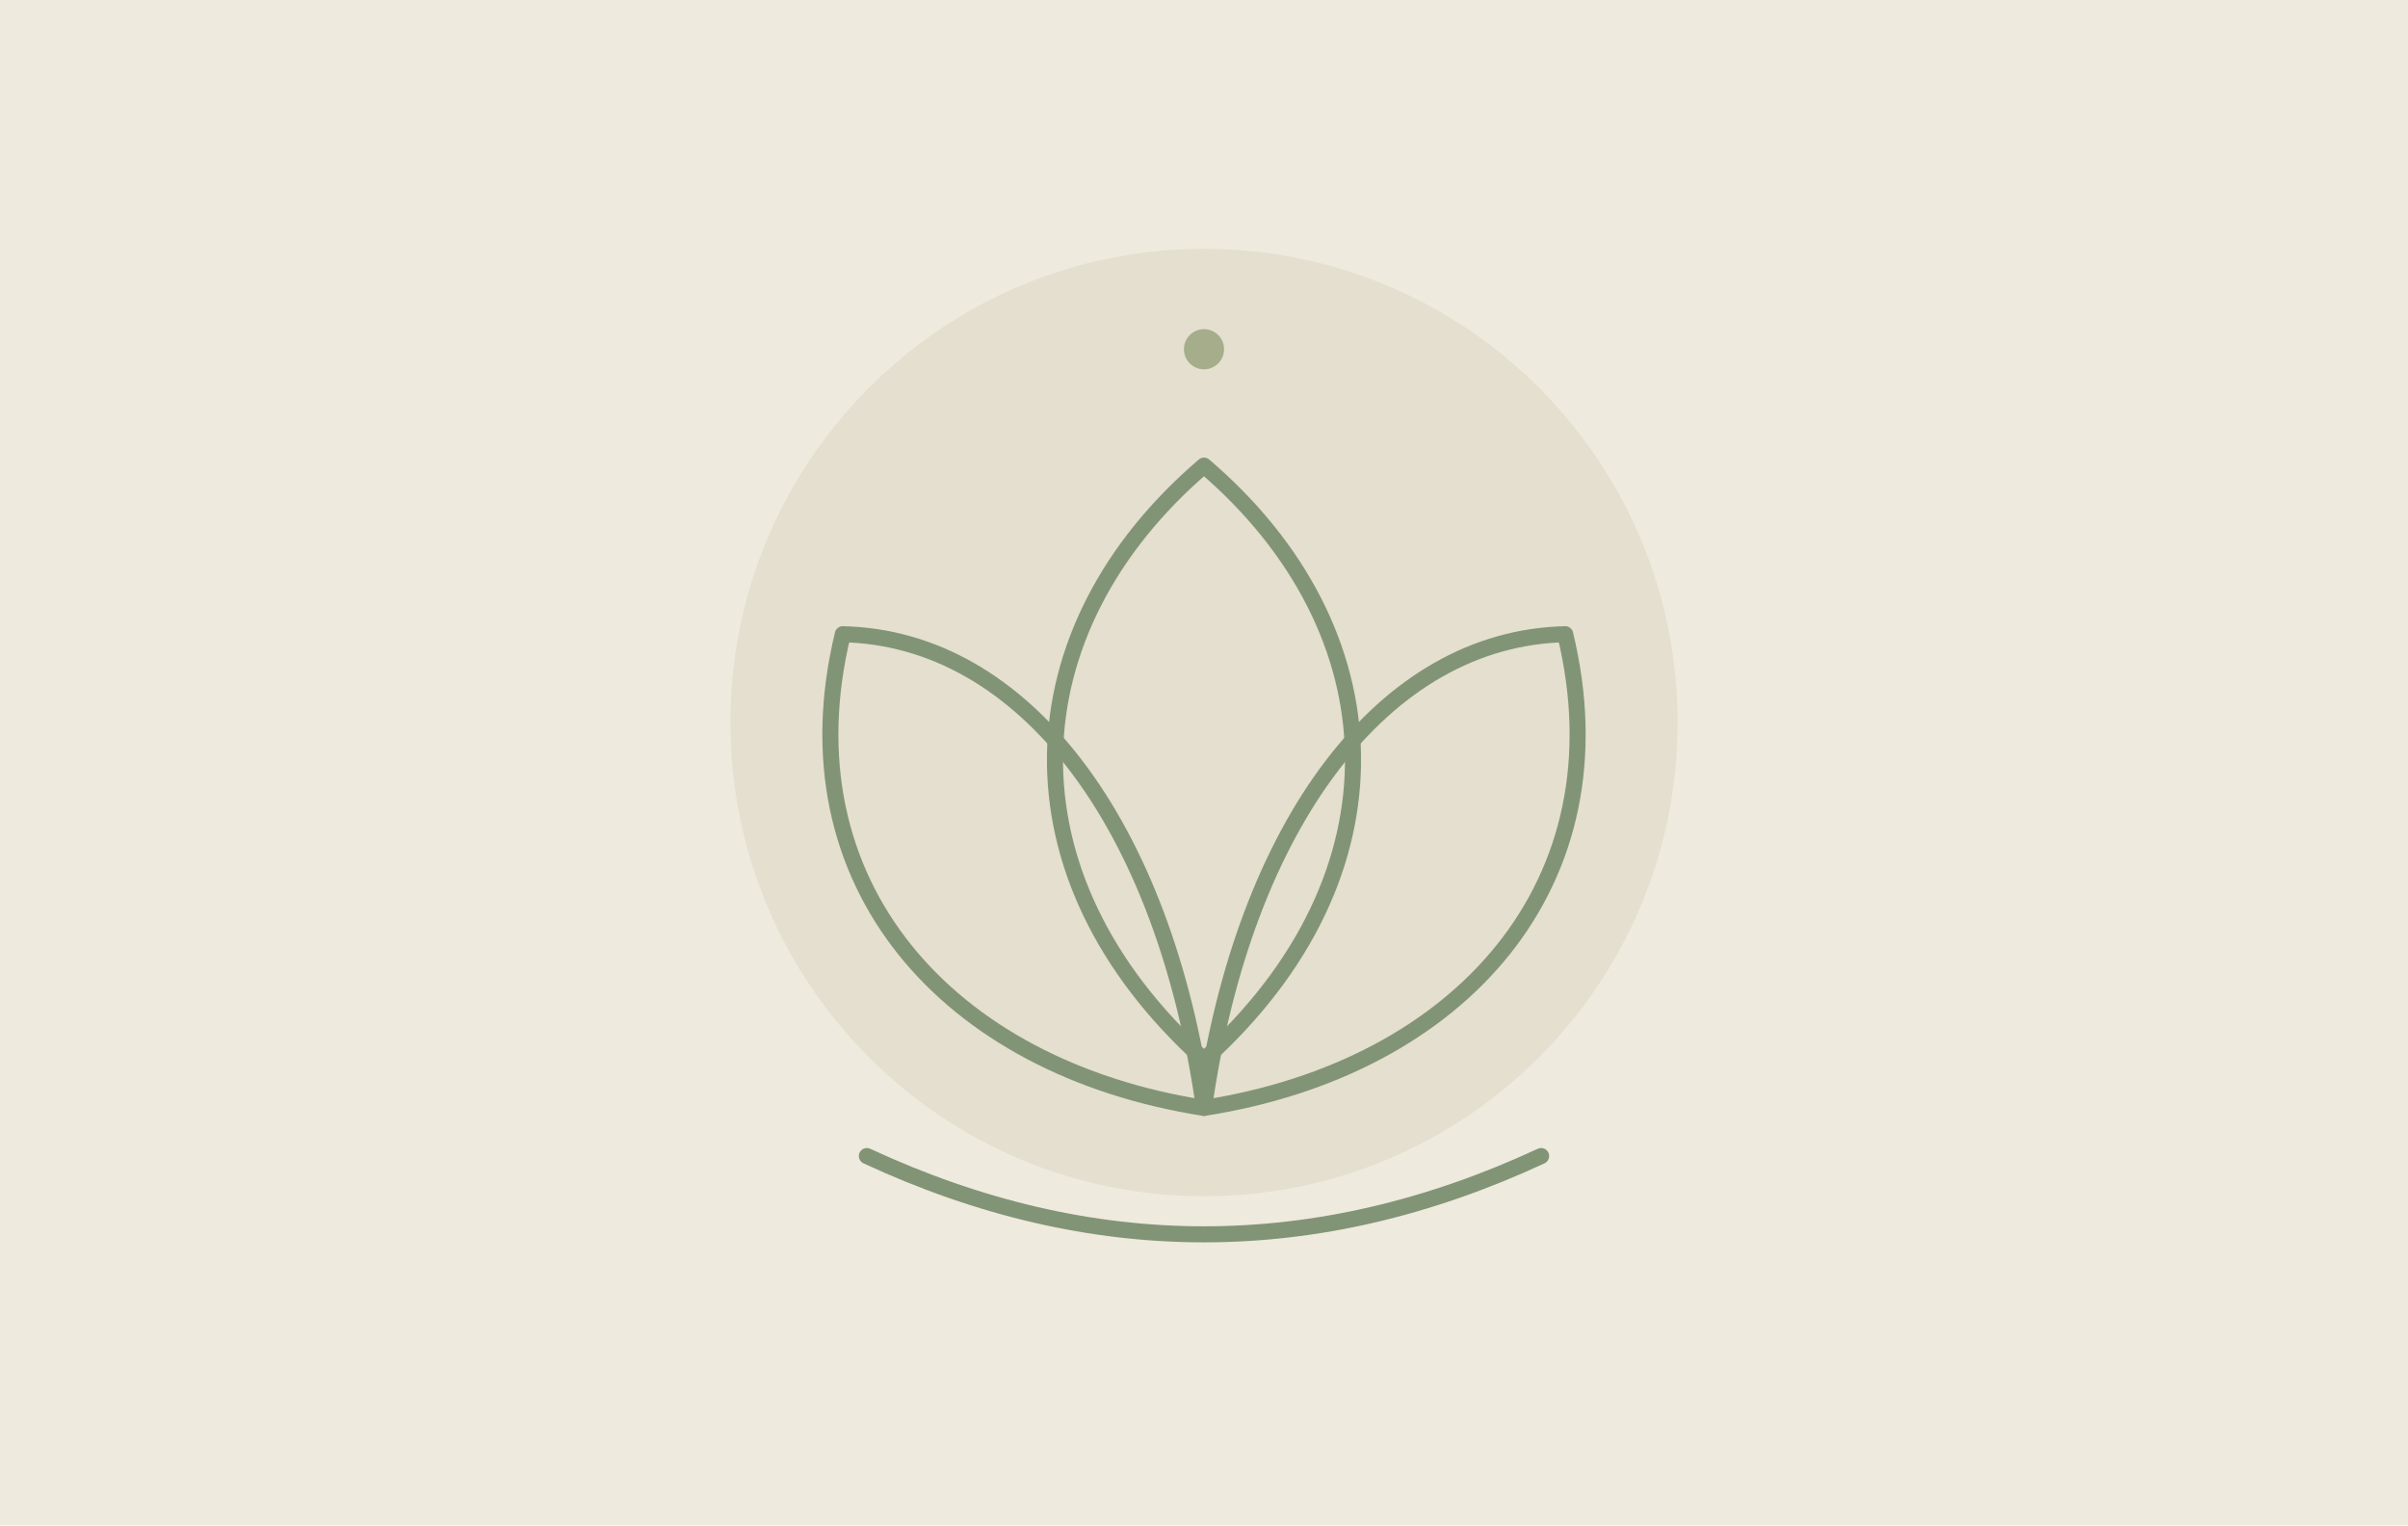
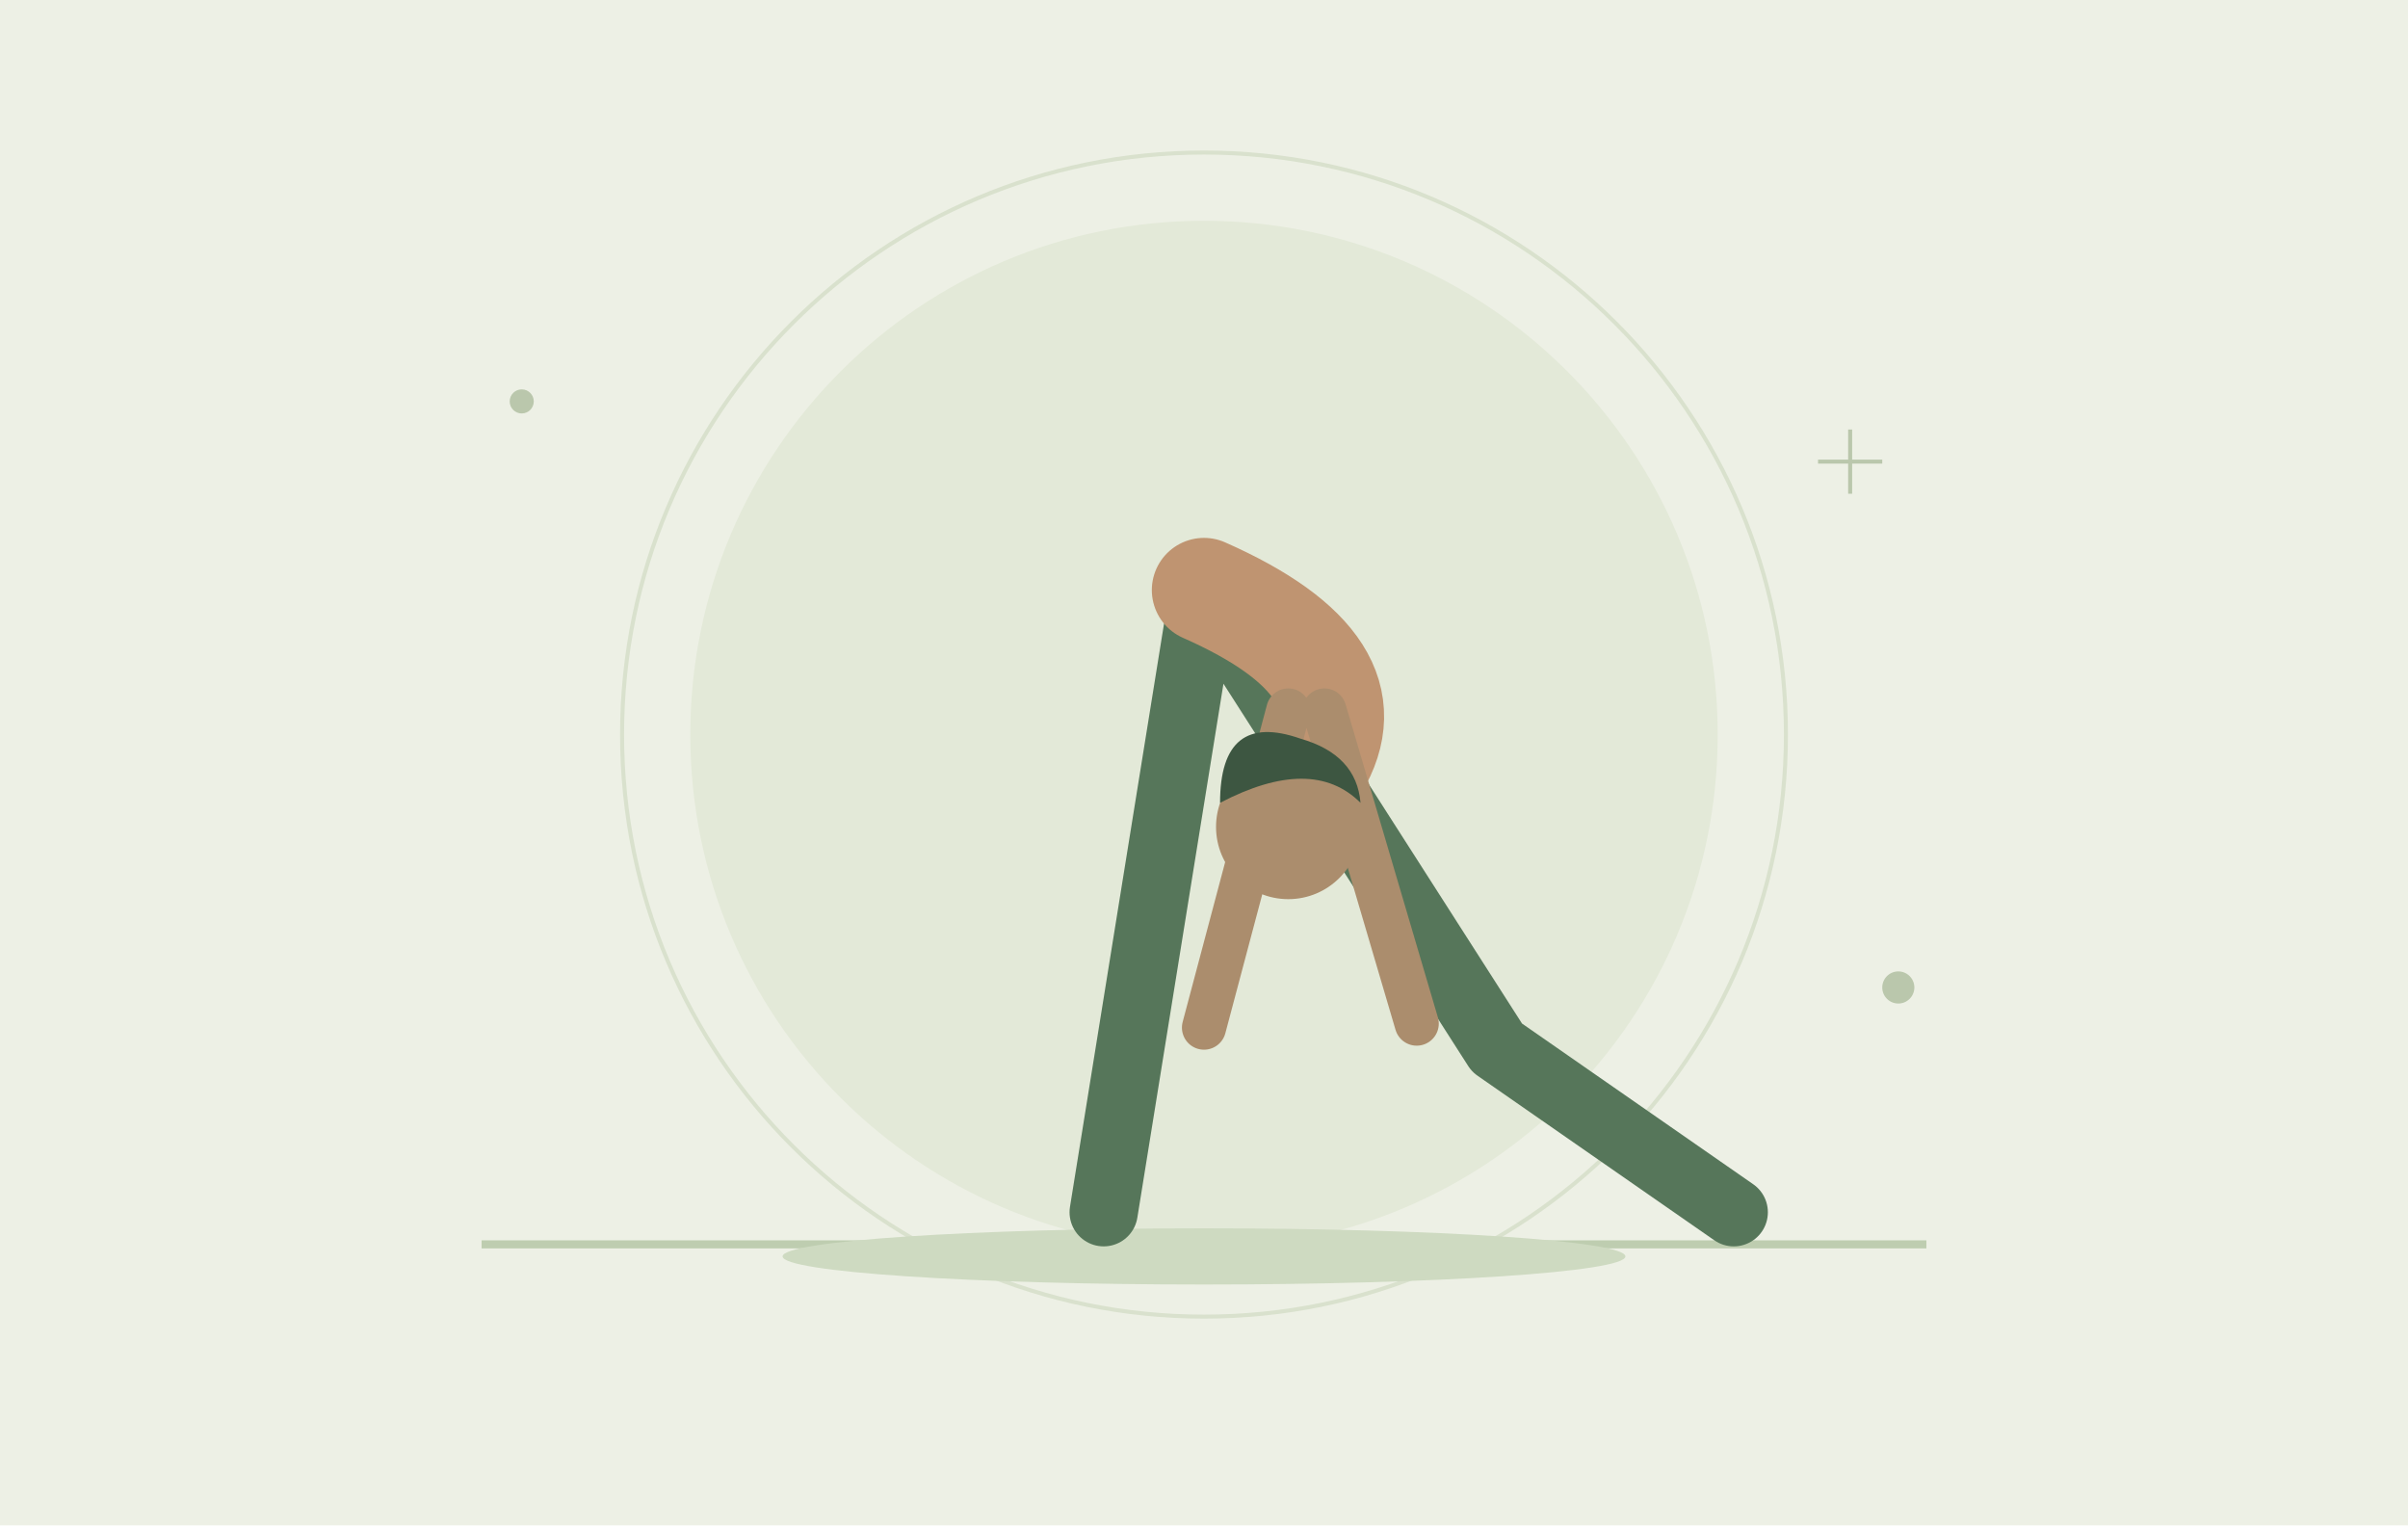
- <svg xmlns="http://www.w3.org/2000/svg" width="600" height="380" viewBox="0 0 600 380">
-   <rect width="600" height="380" fill="#eeeadd" />
-   <circle cx="300" cy="180" r="118" fill="#e4dfce" />
-   <g fill="none" stroke="#829476" stroke-linecap="round" stroke-linejoin="round" stroke-width="4">
-     <path d="M300 276c-64-10-105-56-90-118 45 1 80 47 90 118Z" />
-     <path d="M300 276c64-10 105-56 90-118-45 1-80 47-90 118Z" />
-     <path d="M300 264c-51-46-48-107 0-148 48 41 51 102 0 148Z" />
-     <path d="M216 288q84 39 168 0" />
+ <svg xmlns="http://www.w3.org/2000/svg" width="600" height="380" viewBox="0 0 600 380" role="img">
+   <rect width="600" height="380" fill="#edf0e5" />
+   <circle cx="300" cy="183" r="128" fill="#e3e9d8" />
+   <circle cx="300" cy="183" r="145" fill="none" stroke="#d9e1cd" />
+   <path d="M120 310h360" stroke="#becdb0" stroke-width="2" />
+   <ellipse cx="300" cy="313" rx="105" ry="7" fill="#cedac1" />
+   <g fill="none" stroke-linecap="round" stroke-linejoin="round">
+     <path d="M300 147L275 302M300 147L373 261L432 302" stroke="#56765a" stroke-width="17" />
+     <path d="M300 147Q343 166 328 191" stroke="#bf9471" stroke-width="26" />
+     <path d="M321 177L300 256M330 177L353 255" stroke="#ab8d6d" stroke-width="11" />
  </g>
-   <circle cx="300" cy="87" r="5" fill="#a5ad8b" />
+   <circle cx="321" cy="206" r="18" fill="#ab8d6d" />
+   <path d="M304 200q0-23 20-16 14 4 15 16-12-12-35 0" fill="#3d5641" />
+   <g fill="#98ac86" opacity=".6">
+     <circle cx="130" cy="100" r="3" />
+     <circle cx="473" cy="246" r="4" />
+     <path d="M453 115h16m-8-8v16" stroke="#98ac86" stroke-width="1" />
+   </g>
</svg>
